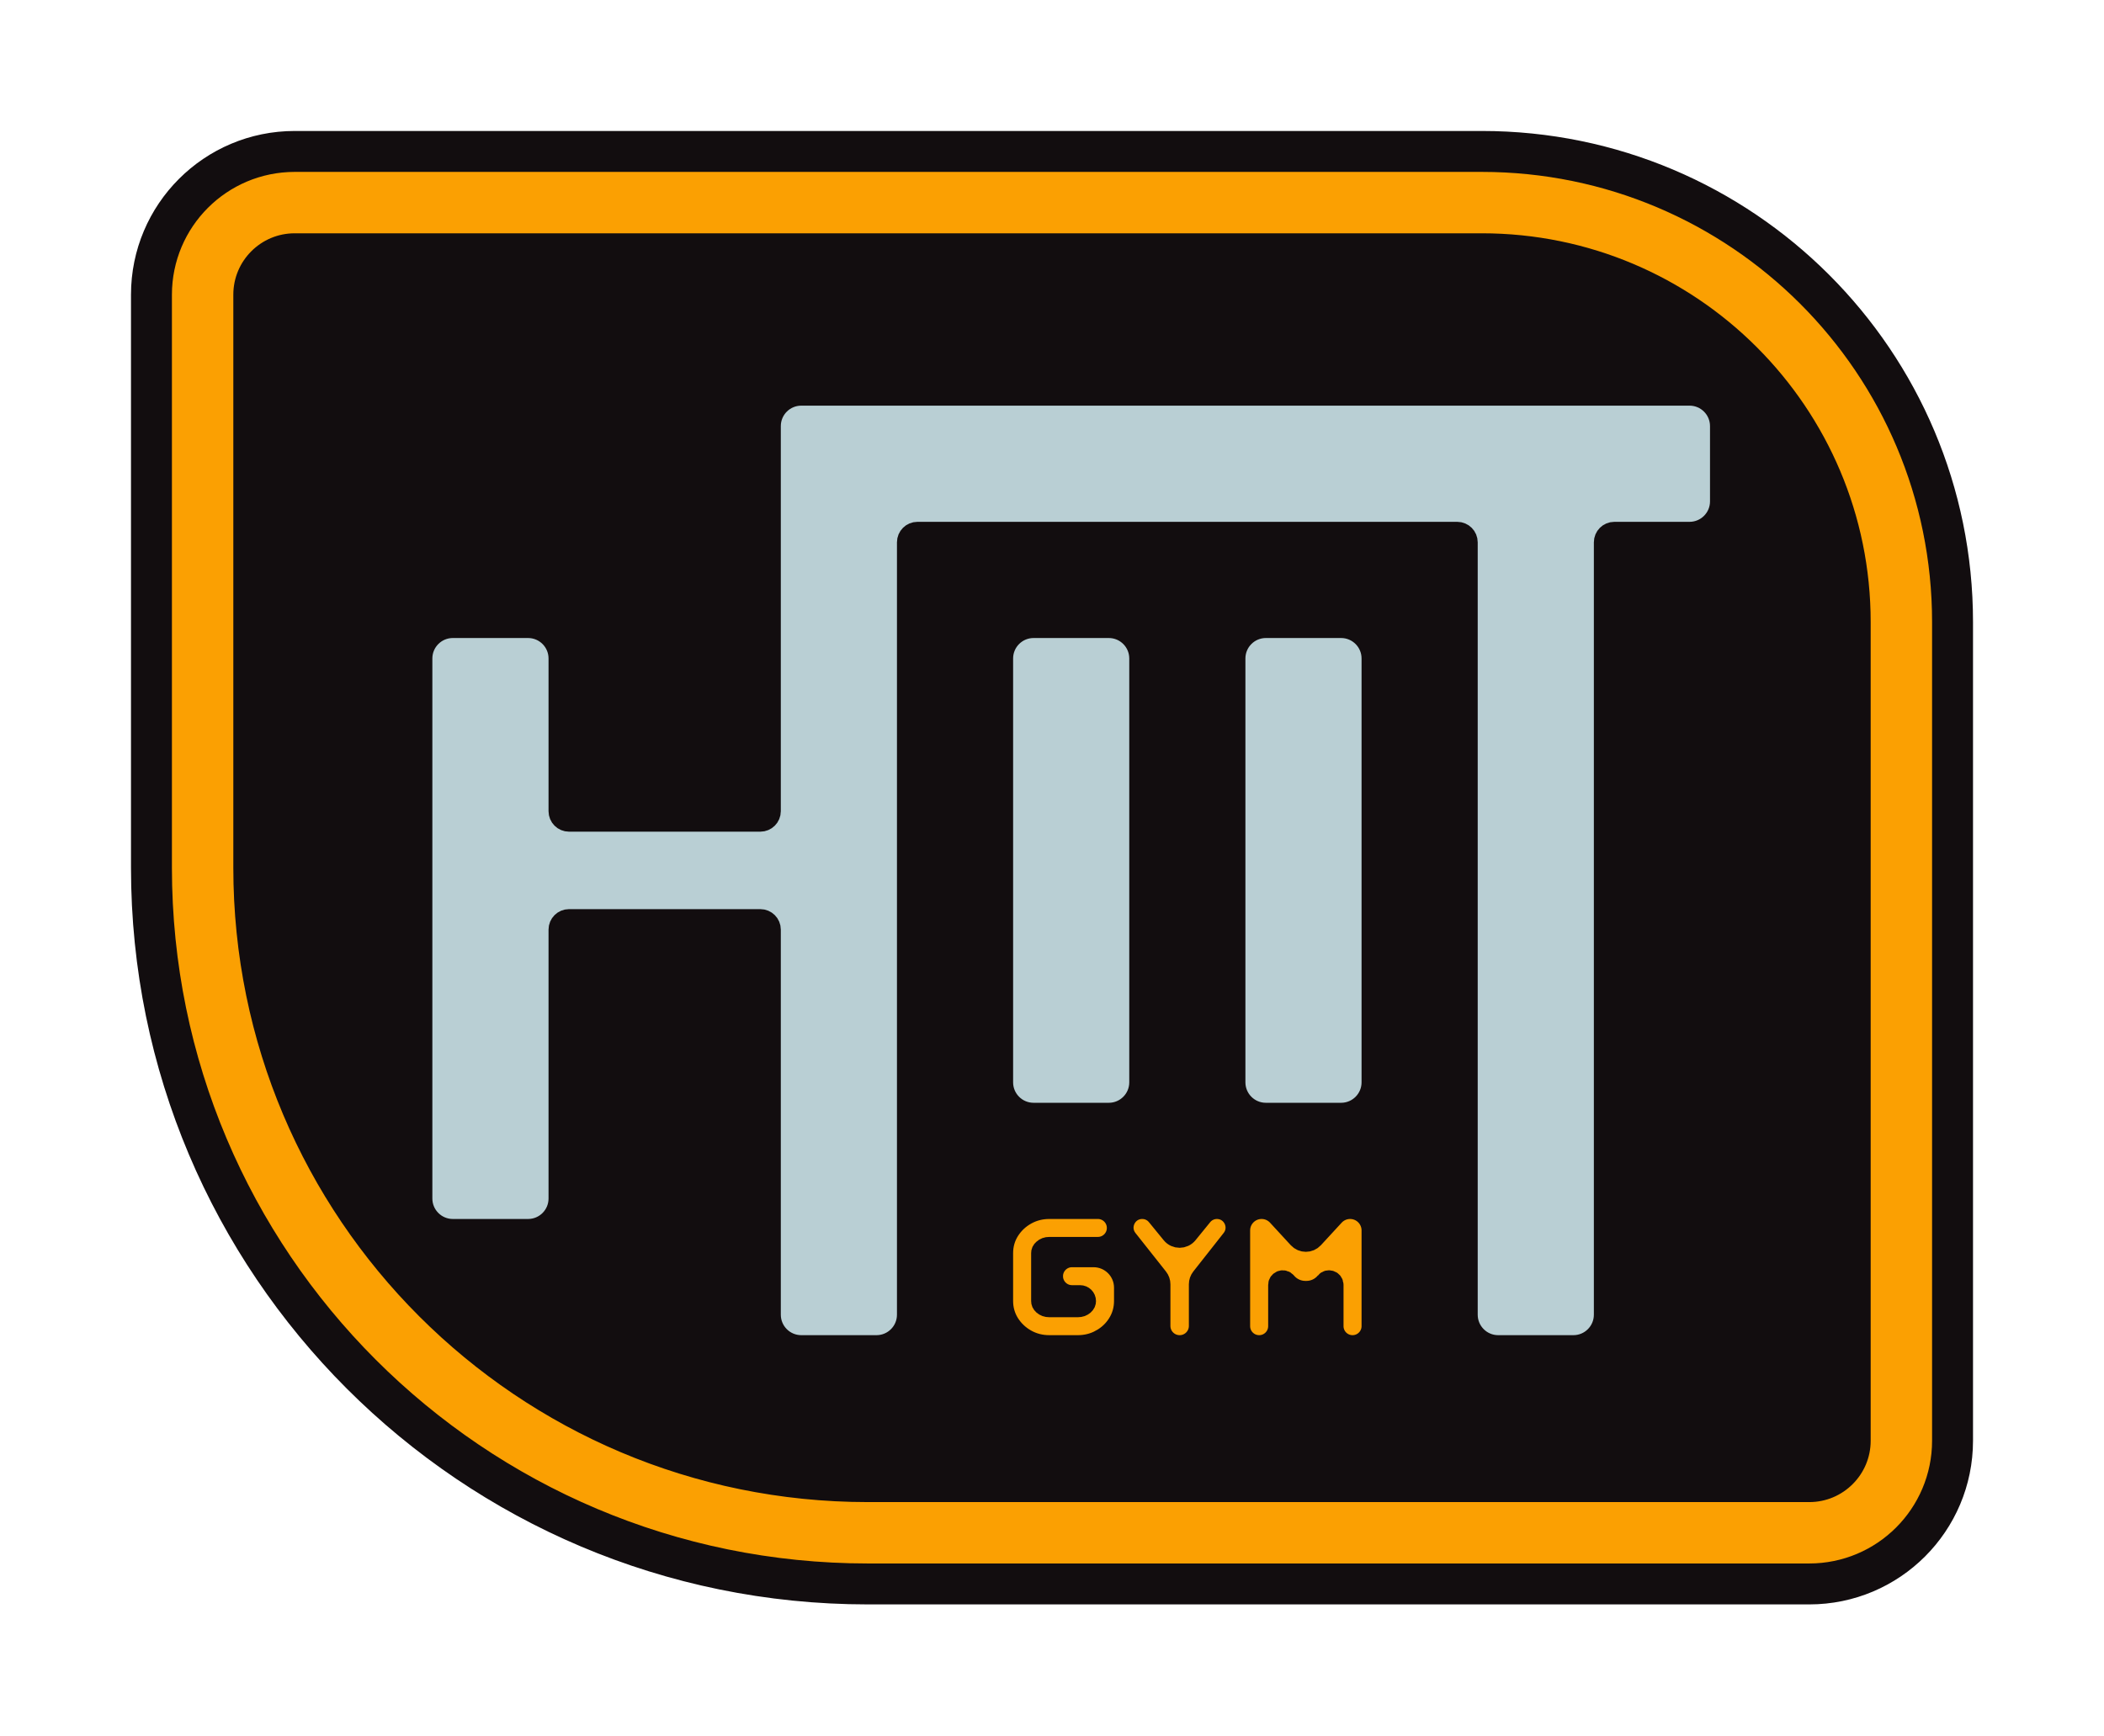
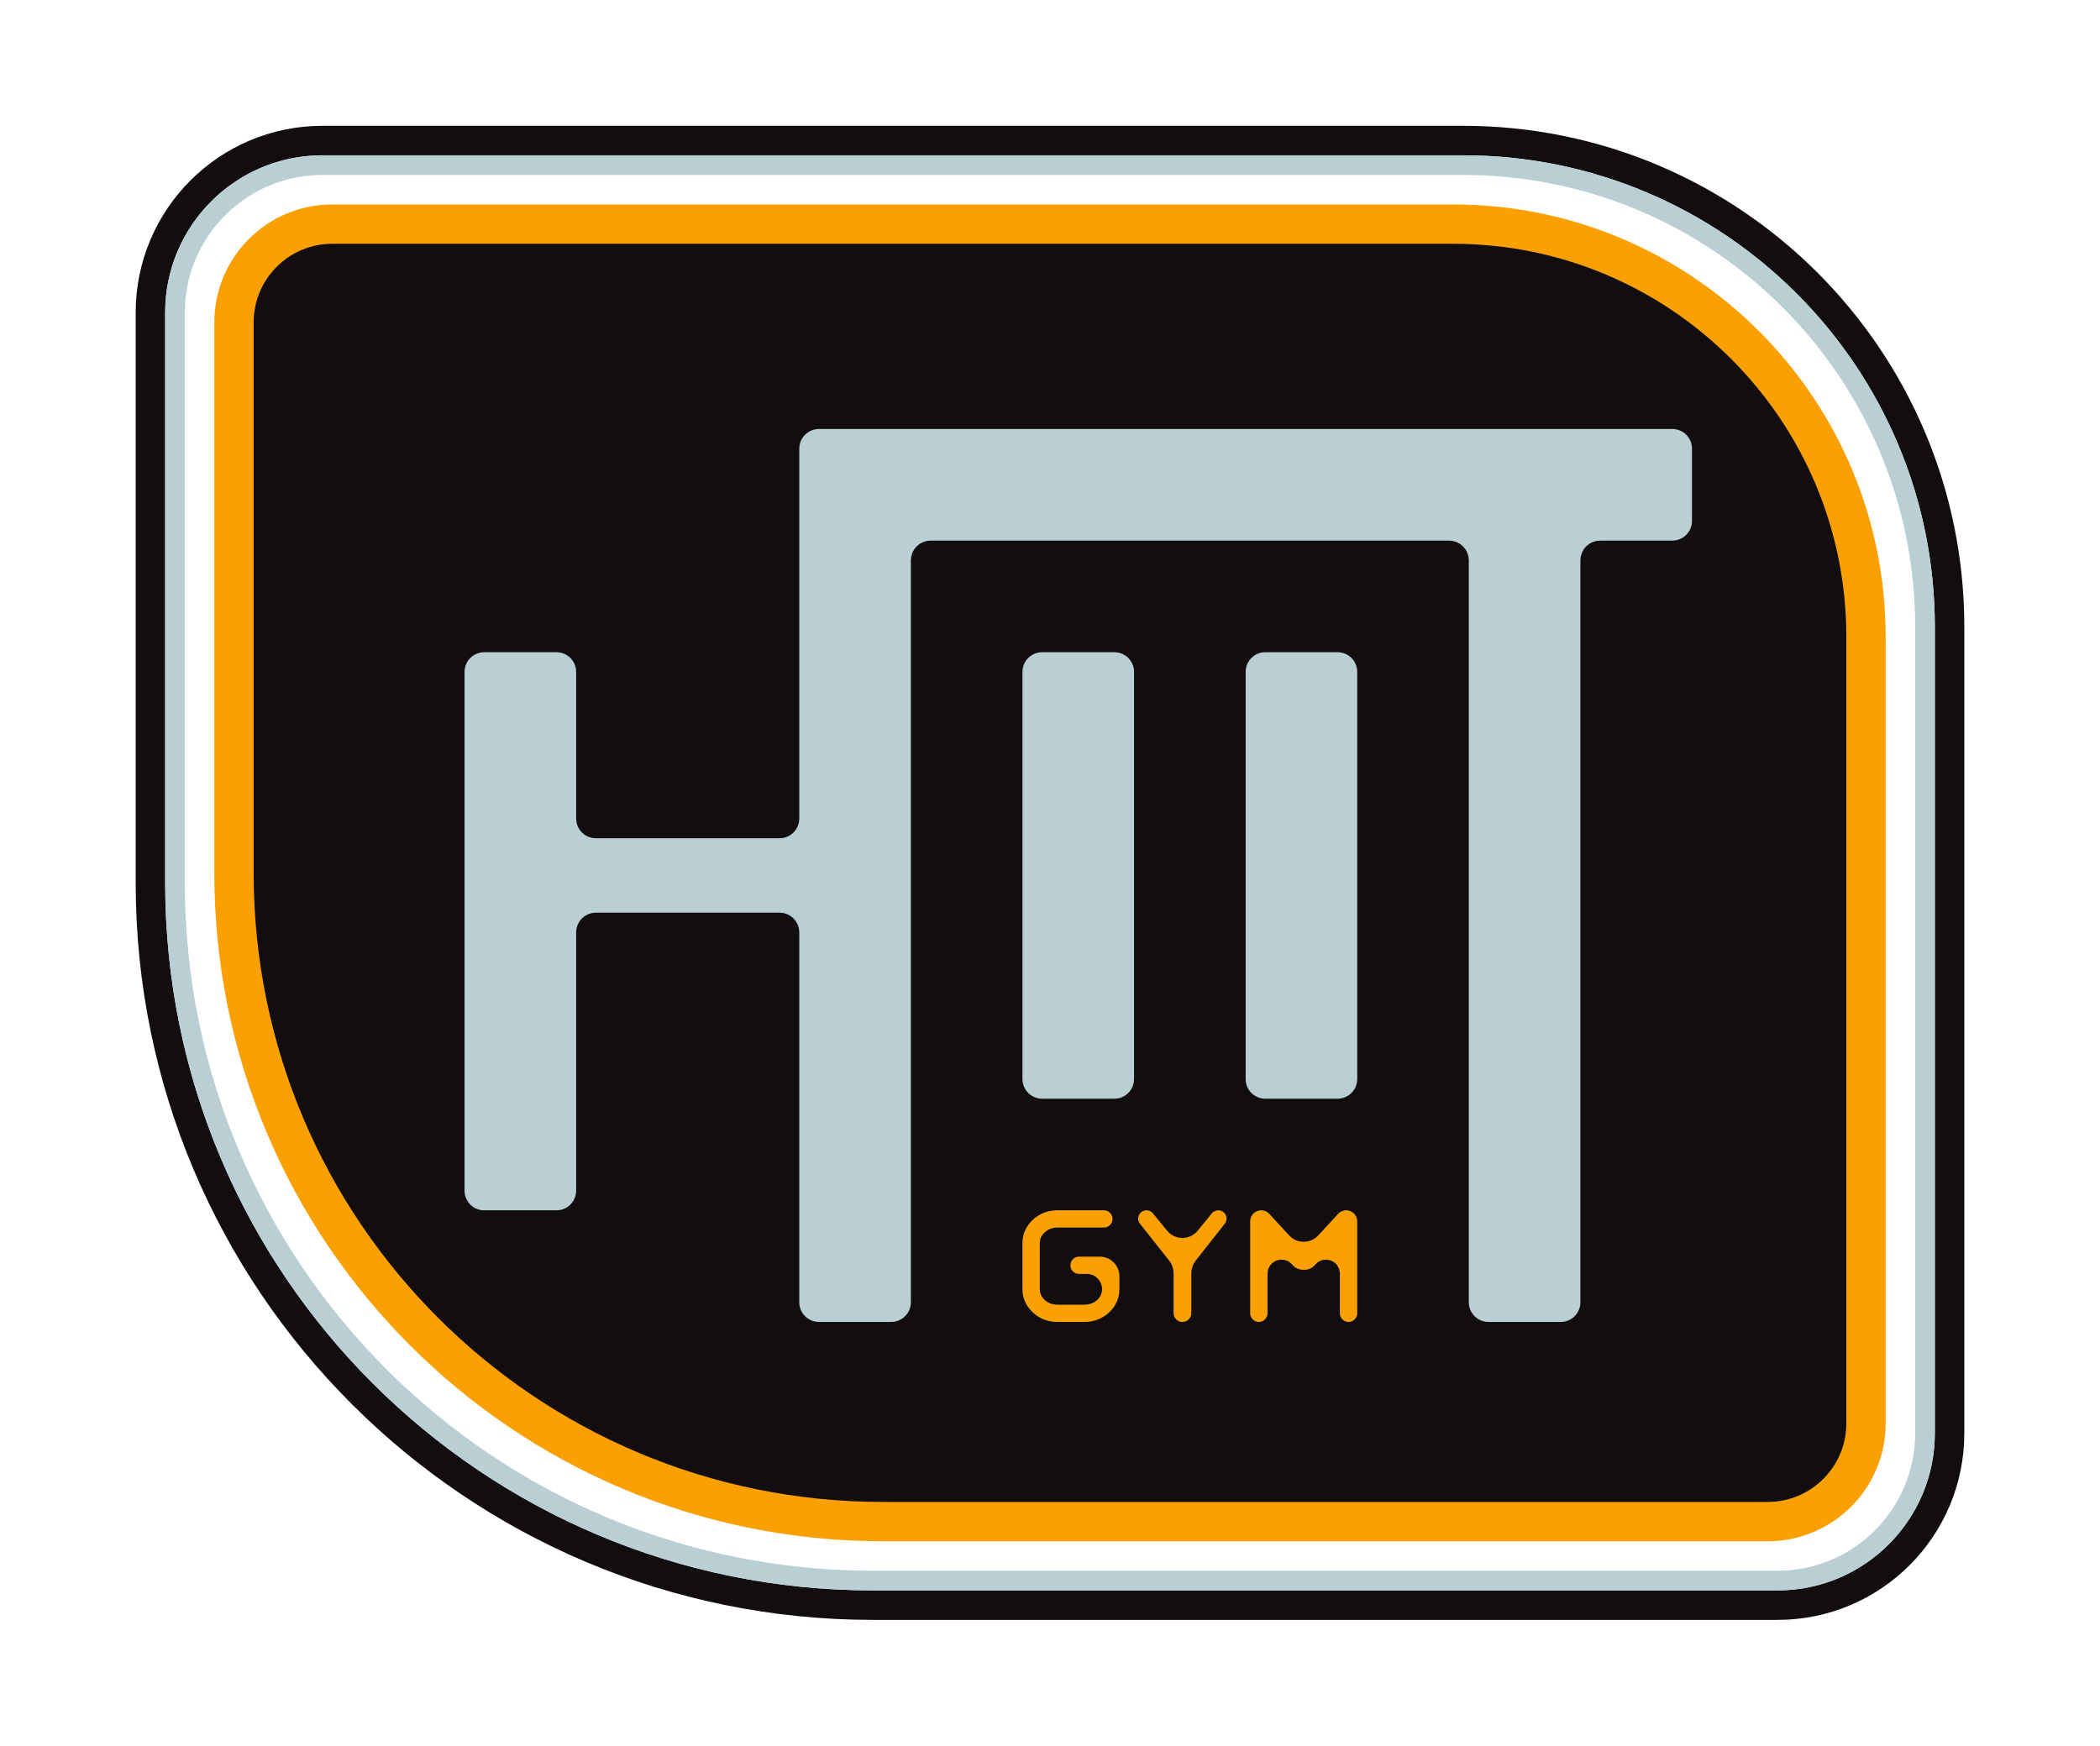
- <svg xmlns="http://www.w3.org/2000/svg" width="257" height="212" viewBox="0 0 257 212" fill="none">
-   <path d="M36 18.5H181C212.756 18.5 238.5 44.244 238.5 76V176C238.5 185.665 230.665 193.5 221 193.5H106C57.675 193.5 18.5 154.325 18.5 106V36C18.5 26.335 26.335 18.5 36 18.5Z" fill="#120D0F" />
-   <path d="M36 18.5H181C212.756 18.5 238.5 44.244 238.5 76V176C238.5 185.665 230.665 193.5 221 193.5H106C57.675 193.5 18.5 154.325 18.5 106V36C18.5 26.335 26.335 18.5 36 18.5Z" stroke="#120D0F" stroke-width="5" />
-   <path d="M36 24.75H181C209.305 24.75 232.25 47.695 232.25 76V176C232.25 182.213 227.213 187.25 221 187.25H106C61.127 187.25 24.75 150.873 24.75 106V36C24.75 29.787 29.787 24.75 36 24.75Z" stroke="#FBA002" stroke-width="7.5" />
-   <path d="M206.375 48.305C208.446 48.305 210.125 49.984 210.125 52.055V61.249C210.125 63.32 208.446 64.999 206.375 64.999H197.188C196.497 64.999 195.938 65.559 195.938 66.249V160.609C195.937 162.68 194.259 164.359 192.188 164.359H183C180.929 164.359 179.25 162.68 179.25 160.609V66.249C179.25 65.559 178.69 64.999 178 64.999H112.062C111.372 64.999 110.813 65.559 110.812 66.249V160.609C110.812 162.68 109.134 164.359 107.062 164.359H97.875C95.804 164.359 94.125 162.68 94.125 160.609V113.563C94.125 112.873 93.565 112.313 92.875 112.313H69.503C68.813 112.313 68.253 112.873 68.253 113.563V146.415C68.253 148.486 66.574 150.165 64.503 150.165H55.312C53.241 150.165 51.562 148.486 51.562 146.415V80.443C51.562 78.372 53.241 76.693 55.312 76.693H64.503C66.574 76.693 68.253 78.372 68.253 80.443V99.101C68.253 99.791 68.813 100.351 69.503 100.351H92.875C93.565 100.351 94.125 99.791 94.125 99.101V52.055C94.125 49.984 95.804 48.305 97.875 48.305H206.375ZM135.438 76.693C137.509 76.693 139.188 78.372 139.188 80.443V132.221C139.187 134.292 137.509 135.971 135.438 135.971H126.25C124.179 135.971 122.5 134.292 122.5 132.221V80.443C122.5 78.372 124.179 76.693 126.25 76.693H135.438ZM163.812 76.693C165.884 76.693 167.562 78.372 167.562 80.443V132.221C167.562 134.292 165.884 135.971 163.812 135.971H154.625C152.554 135.971 150.875 134.292 150.875 132.221V80.443C150.875 78.372 152.554 76.693 154.625 76.693H163.812Z" fill="#B9CFD4" stroke="#120D0F" stroke-width="2.5" />
-   <path d="M134.104 147.665C135.399 147.665 136.449 148.716 136.449 150.012C136.449 151.307 135.399 152.357 134.104 152.357H128.176C127.855 152.357 127.628 152.45 127.43 152.627L127.429 152.628C127.246 152.79 127.202 152.92 127.202 153.081V158.943C127.202 159.103 127.247 159.238 127.43 159.406C127.626 159.575 127.853 159.667 128.176 159.667H131.651C131.985 159.667 132.207 159.573 132.391 159.412C132.579 159.242 132.624 159.105 132.624 158.943C132.624 158.561 132.314 158.251 131.932 158.251H130.941C129.727 158.251 128.728 157.327 128.607 156.145L128.596 155.904L128.607 155.664C128.728 154.481 129.727 153.558 130.941 153.558H133.576C135.647 153.558 137.326 155.237 137.326 157.308V158.933C137.326 159.927 137.065 160.857 136.541 161.694C136.029 162.513 135.335 163.163 134.482 163.638L134.481 163.637C133.616 164.123 132.664 164.359 131.651 164.359H128.176C127.161 164.359 126.206 164.123 125.339 163.635C124.496 163.16 123.807 162.513 123.291 161.703L123.285 161.694C122.761 160.857 122.5 159.927 122.5 158.933V153.092C122.5 152.093 122.76 151.159 123.289 150.324L123.291 150.321C123.807 149.511 124.496 148.864 125.339 148.39C126.206 147.902 127.161 147.665 128.176 147.665H134.104ZM148.82 147.672C150.631 147.803 151.605 149.93 150.452 151.394L146.737 156.112C146.564 156.333 146.469 156.605 146.469 156.886V161.982C146.469 163.295 145.405 164.359 144.092 164.359C142.779 164.359 141.715 163.295 141.715 161.982V156.889C141.715 156.607 141.619 156.334 141.444 156.113L137.714 151.401C136.517 149.89 137.594 147.665 139.521 147.665L139.778 147.68C140.288 147.737 140.765 147.962 141.132 148.32L141.306 148.511L143.119 150.728C143.62 151.34 144.557 151.338 145.057 150.725L146.855 148.515C147.293 147.977 147.95 147.665 148.643 147.665L148.82 147.672ZM164.912 147.665C166.376 147.665 167.562 148.852 167.562 150.315V162.008C167.562 163.306 166.509 164.359 165.211 164.359C163.913 164.359 162.86 163.306 162.86 162.008V156.963C162.86 156.467 162.239 156.244 161.924 156.627C161.349 157.325 160.491 157.729 159.587 157.729H159.439C158.535 157.729 157.677 157.325 157.101 156.628C156.782 156.242 156.155 156.467 156.154 156.968V162.008C156.154 163.306 155.102 164.359 153.804 164.359C152.505 164.359 151.452 163.306 151.452 162.008V150.315C151.452 148.852 152.639 147.665 154.103 147.665C154.843 147.665 155.551 147.975 156.053 148.521L158.588 151.274C159.083 151.812 159.932 151.812 160.427 151.274L162.963 148.521C163.465 147.975 164.171 147.665 164.912 147.665Z" fill="#FBA002" stroke="#120D0F" stroke-width="2.5" />
+ <svg xmlns="http://www.w3.org/2000/svg" width="267" height="222" viewBox="0 0 267 222" fill="none">
+   <path d="M186 17.875C220.173 17.875 247.875 45.577 247.875 79.75V182.25C247.875 194.331 238.081 204.125 226 204.125H111C60.259 204.125 19.125 162.991 19.125 112.25V39.75C19.125 27.669 28.919 17.875 41 17.875H186Z" stroke="#120D0F" stroke-width="3.75" />
+   <path d="M41 21H186C218.447 21 244.75 47.303 244.75 79.75V182.25C244.75 192.605 236.355 201 226 201H111C61.985 201 22.25 161.265 22.25 112.25V39.75C22.25 29.557 30.384 21.263 40.516 21.006L41 21Z" stroke="#B9CFD4" stroke-width="2.5" />
+   <path d="M42.25 28.5H184.75C213.745 28.5 237.25 52.005 237.25 81V181C237.25 187.904 231.654 193.5 224.75 193.5H112.25C66.686 193.5 29.75 156.563 29.75 111V41C29.75 34.096 35.346 28.5 42.25 28.5Z" fill="#120D0F" />
+   <path d="M42.25 28.5H184.75C213.745 28.5 237.25 52.005 237.25 81V181C237.25 187.904 231.654 193.5 224.75 193.5H112.25C66.686 193.5 29.75 156.563 29.75 111V41C29.75 34.096 35.346 28.5 42.25 28.5Z" stroke="#FBA002" stroke-width="5" />
+   <path d="M212.624 53.305C214.695 53.305 216.374 54.984 216.374 57.055V66.249C216.374 68.32 214.695 69.999 212.624 69.999H203.437C202.746 69.999 202.187 70.559 202.187 71.249V165.609C202.187 167.68 200.508 169.359 198.437 169.359H189.249C187.178 169.359 185.499 167.68 185.499 165.609V71.249C185.499 70.559 184.939 69.999 184.249 69.999H118.312C117.621 69.999 117.062 70.559 117.062 71.249V165.609C117.062 167.68 115.383 169.359 113.312 169.359H104.124C102.053 169.359 100.374 167.68 100.374 165.609V118.563C100.374 117.873 99.814 117.313 99.124 117.313H75.752C75.062 117.313 74.502 117.873 74.502 118.563V151.415C74.502 153.486 72.823 155.165 70.752 155.165H61.562C59.49 155.165 57.812 153.486 57.812 151.415V85.443C57.812 83.372 59.49 81.693 61.562 81.693H70.752C72.823 81.693 74.502 83.372 74.502 85.443V104.101C74.502 104.791 75.062 105.351 75.752 105.351H99.124C99.814 105.351 100.374 104.791 100.374 104.101V57.055C100.374 54.984 102.053 53.305 104.124 53.305H212.624ZM141.687 81.693C143.758 81.693 145.437 83.372 145.437 85.443V137.221C145.437 139.292 143.758 140.971 141.687 140.971H132.499C130.428 140.971 128.749 139.292 128.749 137.221V85.443C128.749 83.372 130.428 81.693 132.499 81.693H141.687ZM170.062 81.693C172.133 81.693 173.812 83.372 173.812 85.443V137.221C173.812 139.292 172.133 140.971 170.062 140.971H160.874C158.803 140.971 157.124 139.292 157.124 137.221V85.443C157.124 83.372 158.803 81.693 160.874 81.693H170.062Z" fill="#B9CFD4" stroke="#120D0F" stroke-width="2.5" />
+   <path d="M140.353 152.665C141.648 152.665 142.698 153.716 142.698 155.012C142.698 156.307 141.648 157.357 140.353 157.357H134.425C134.104 157.357 133.878 157.45 133.679 157.627L133.678 157.628C133.495 157.79 133.451 157.92 133.451 158.081V163.943C133.451 164.103 133.496 164.238 133.679 164.406C133.875 164.575 134.102 164.667 134.425 164.667H137.9C138.234 164.667 138.456 164.573 138.64 164.412C138.828 164.242 138.873 164.105 138.873 163.943C138.873 163.561 138.563 163.251 138.181 163.251H137.19C135.976 163.251 134.977 162.327 134.856 161.145L134.845 160.904L134.856 160.664C134.977 159.481 135.976 158.558 137.19 158.558H139.825C141.896 158.558 143.575 160.237 143.575 162.308V163.933C143.575 164.927 143.314 165.857 142.79 166.694C142.278 167.513 141.584 168.163 140.731 168.638L140.73 168.637C139.865 169.123 138.913 169.359 137.9 169.359H134.425C133.41 169.359 132.455 169.123 131.588 168.635C130.745 168.16 130.056 167.513 129.54 166.703L129.534 166.694C129.01 165.857 128.749 164.927 128.749 163.933V158.092C128.749 157.093 129.009 156.159 129.538 155.324L129.54 155.321C130.056 154.511 130.745 153.864 131.588 153.39C132.455 152.902 133.41 152.665 134.425 152.665H140.353ZM155.069 152.672C156.88 152.803 157.854 154.93 156.701 156.394L152.986 161.112C152.813 161.333 152.718 161.605 152.718 161.886V166.982C152.718 168.295 151.654 169.359 150.341 169.359C149.028 169.359 147.964 168.295 147.964 166.982V161.889C147.964 161.607 147.868 161.334 147.693 161.113L143.963 156.401C142.766 154.89 143.843 152.665 145.771 152.665L146.027 152.68C146.537 152.737 147.014 152.962 147.381 153.32L147.555 153.511L149.368 155.728C149.869 156.34 150.806 156.338 151.306 155.725L153.104 153.515C153.542 152.977 154.199 152.665 154.892 152.665L155.069 152.672ZM171.161 152.665C172.625 152.665 173.812 153.852 173.812 155.315V167.008C173.812 168.306 172.758 169.359 171.46 169.359C170.162 169.359 169.109 168.306 169.109 167.008V161.963C169.109 161.467 168.488 161.244 168.173 161.627C167.598 162.325 166.74 162.729 165.836 162.729H165.688C164.784 162.729 163.926 162.325 163.35 161.628C163.031 161.242 162.404 161.467 162.403 161.968V167.008C162.403 168.306 161.351 169.359 160.053 169.359C158.754 169.359 157.701 168.306 157.701 167.008V155.315C157.701 153.852 158.888 152.665 160.352 152.665C161.092 152.665 161.8 152.975 162.302 153.521L164.837 156.274C165.332 156.812 166.181 156.812 166.676 156.274L169.212 153.521C169.714 152.976 170.42 152.665 171.161 152.665Z" fill="#FBA002" stroke="#120D0F" stroke-width="2.5" />
</svg>
